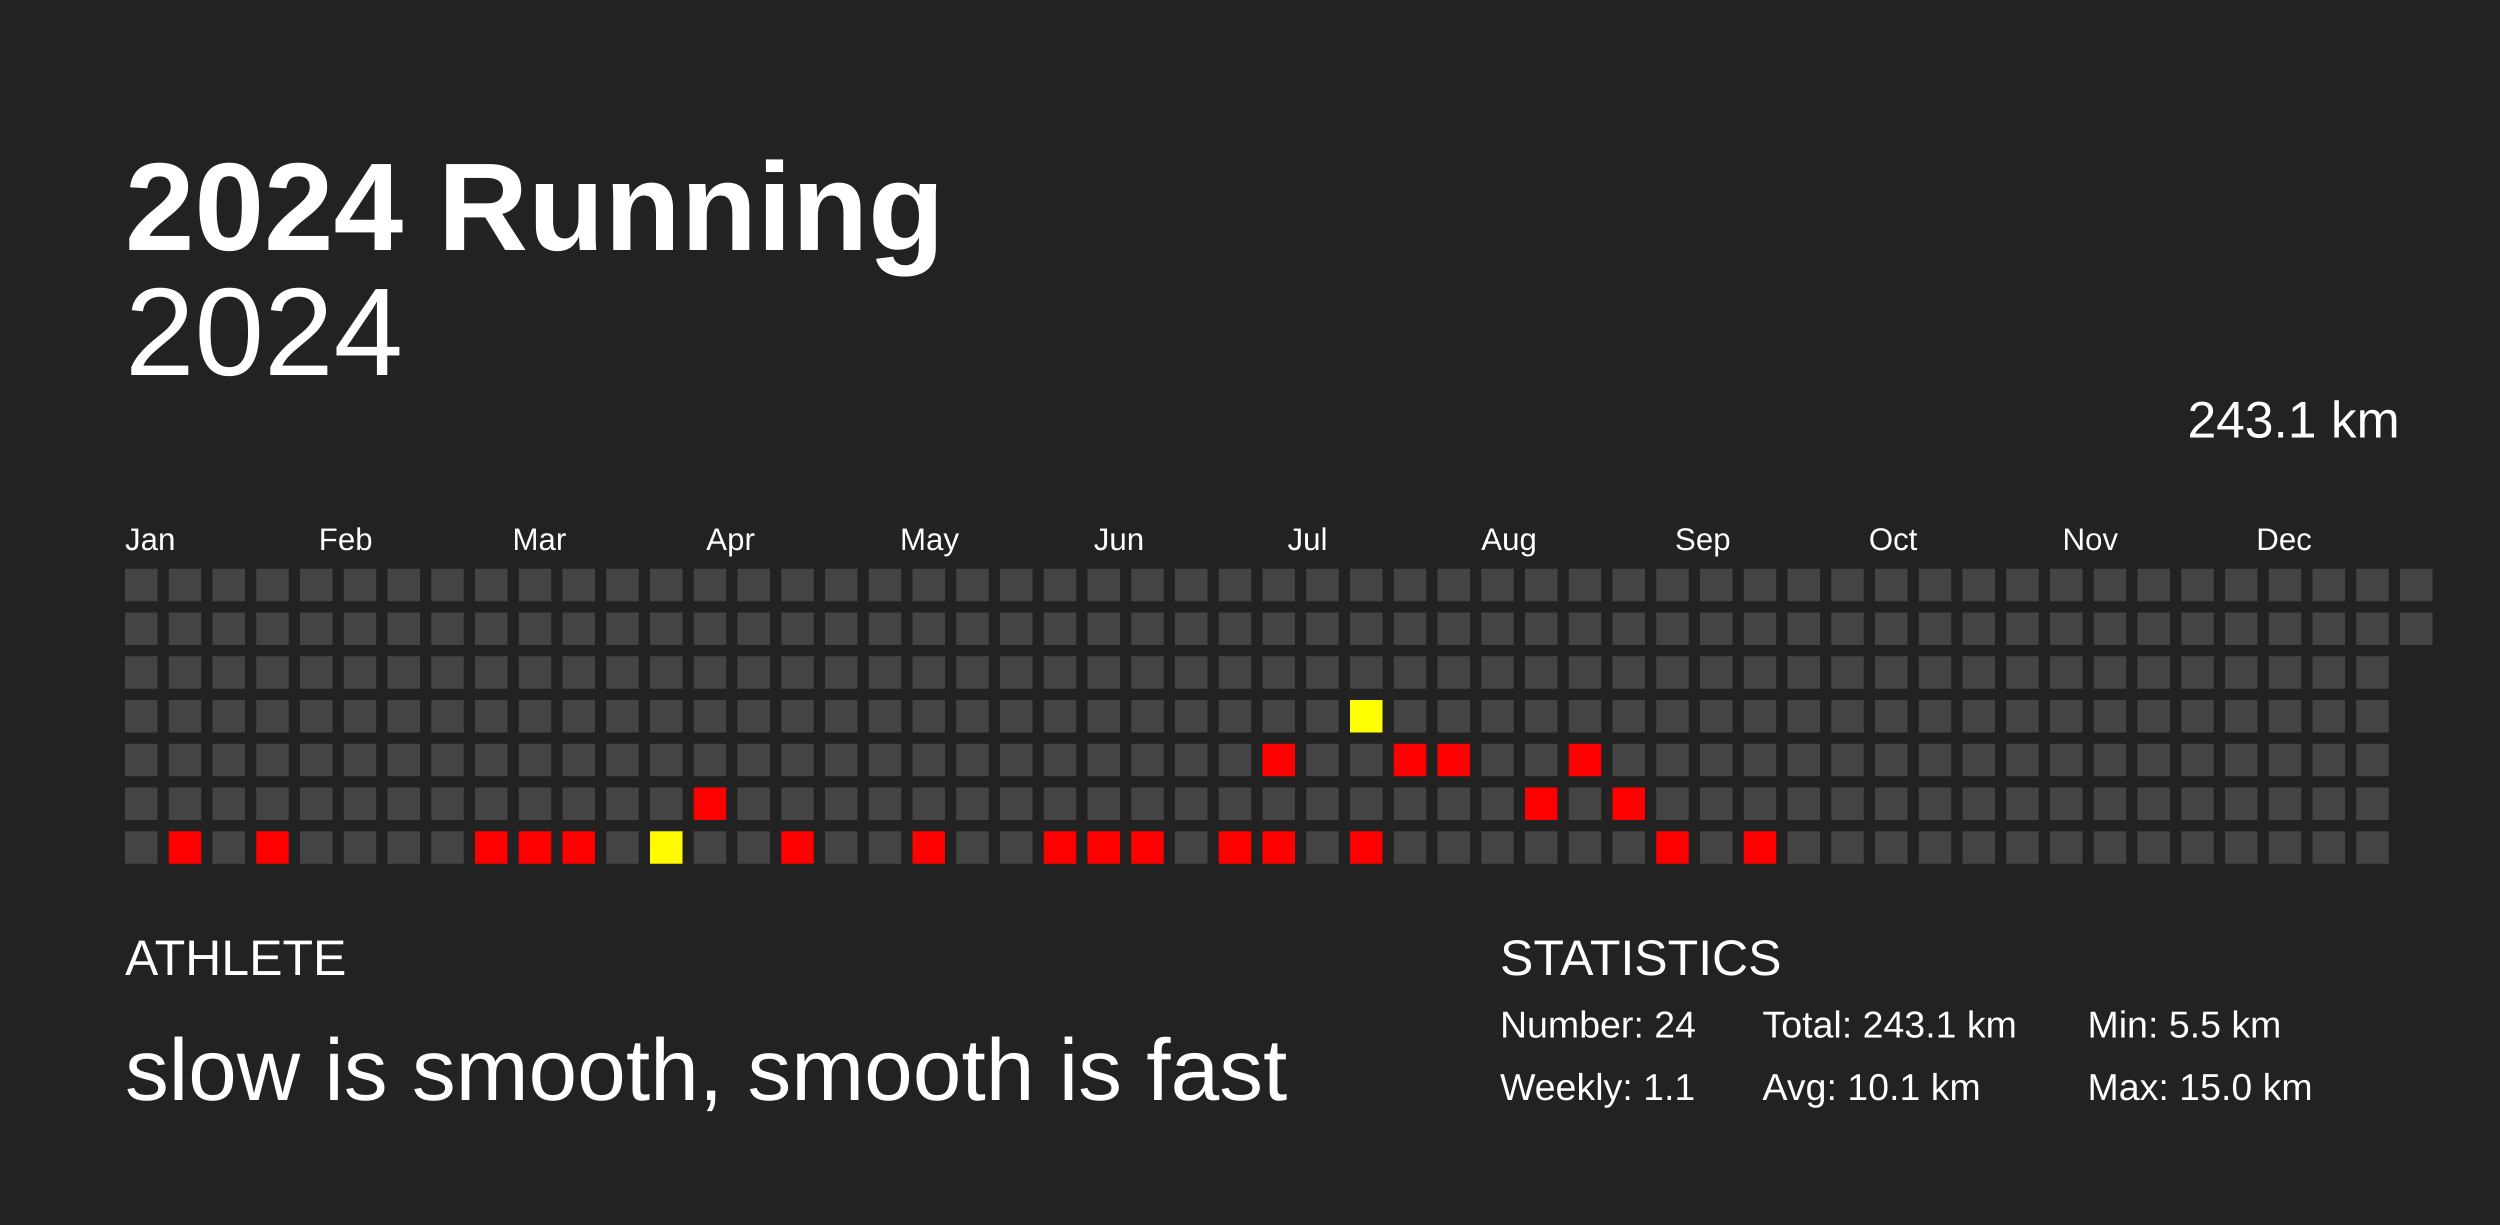
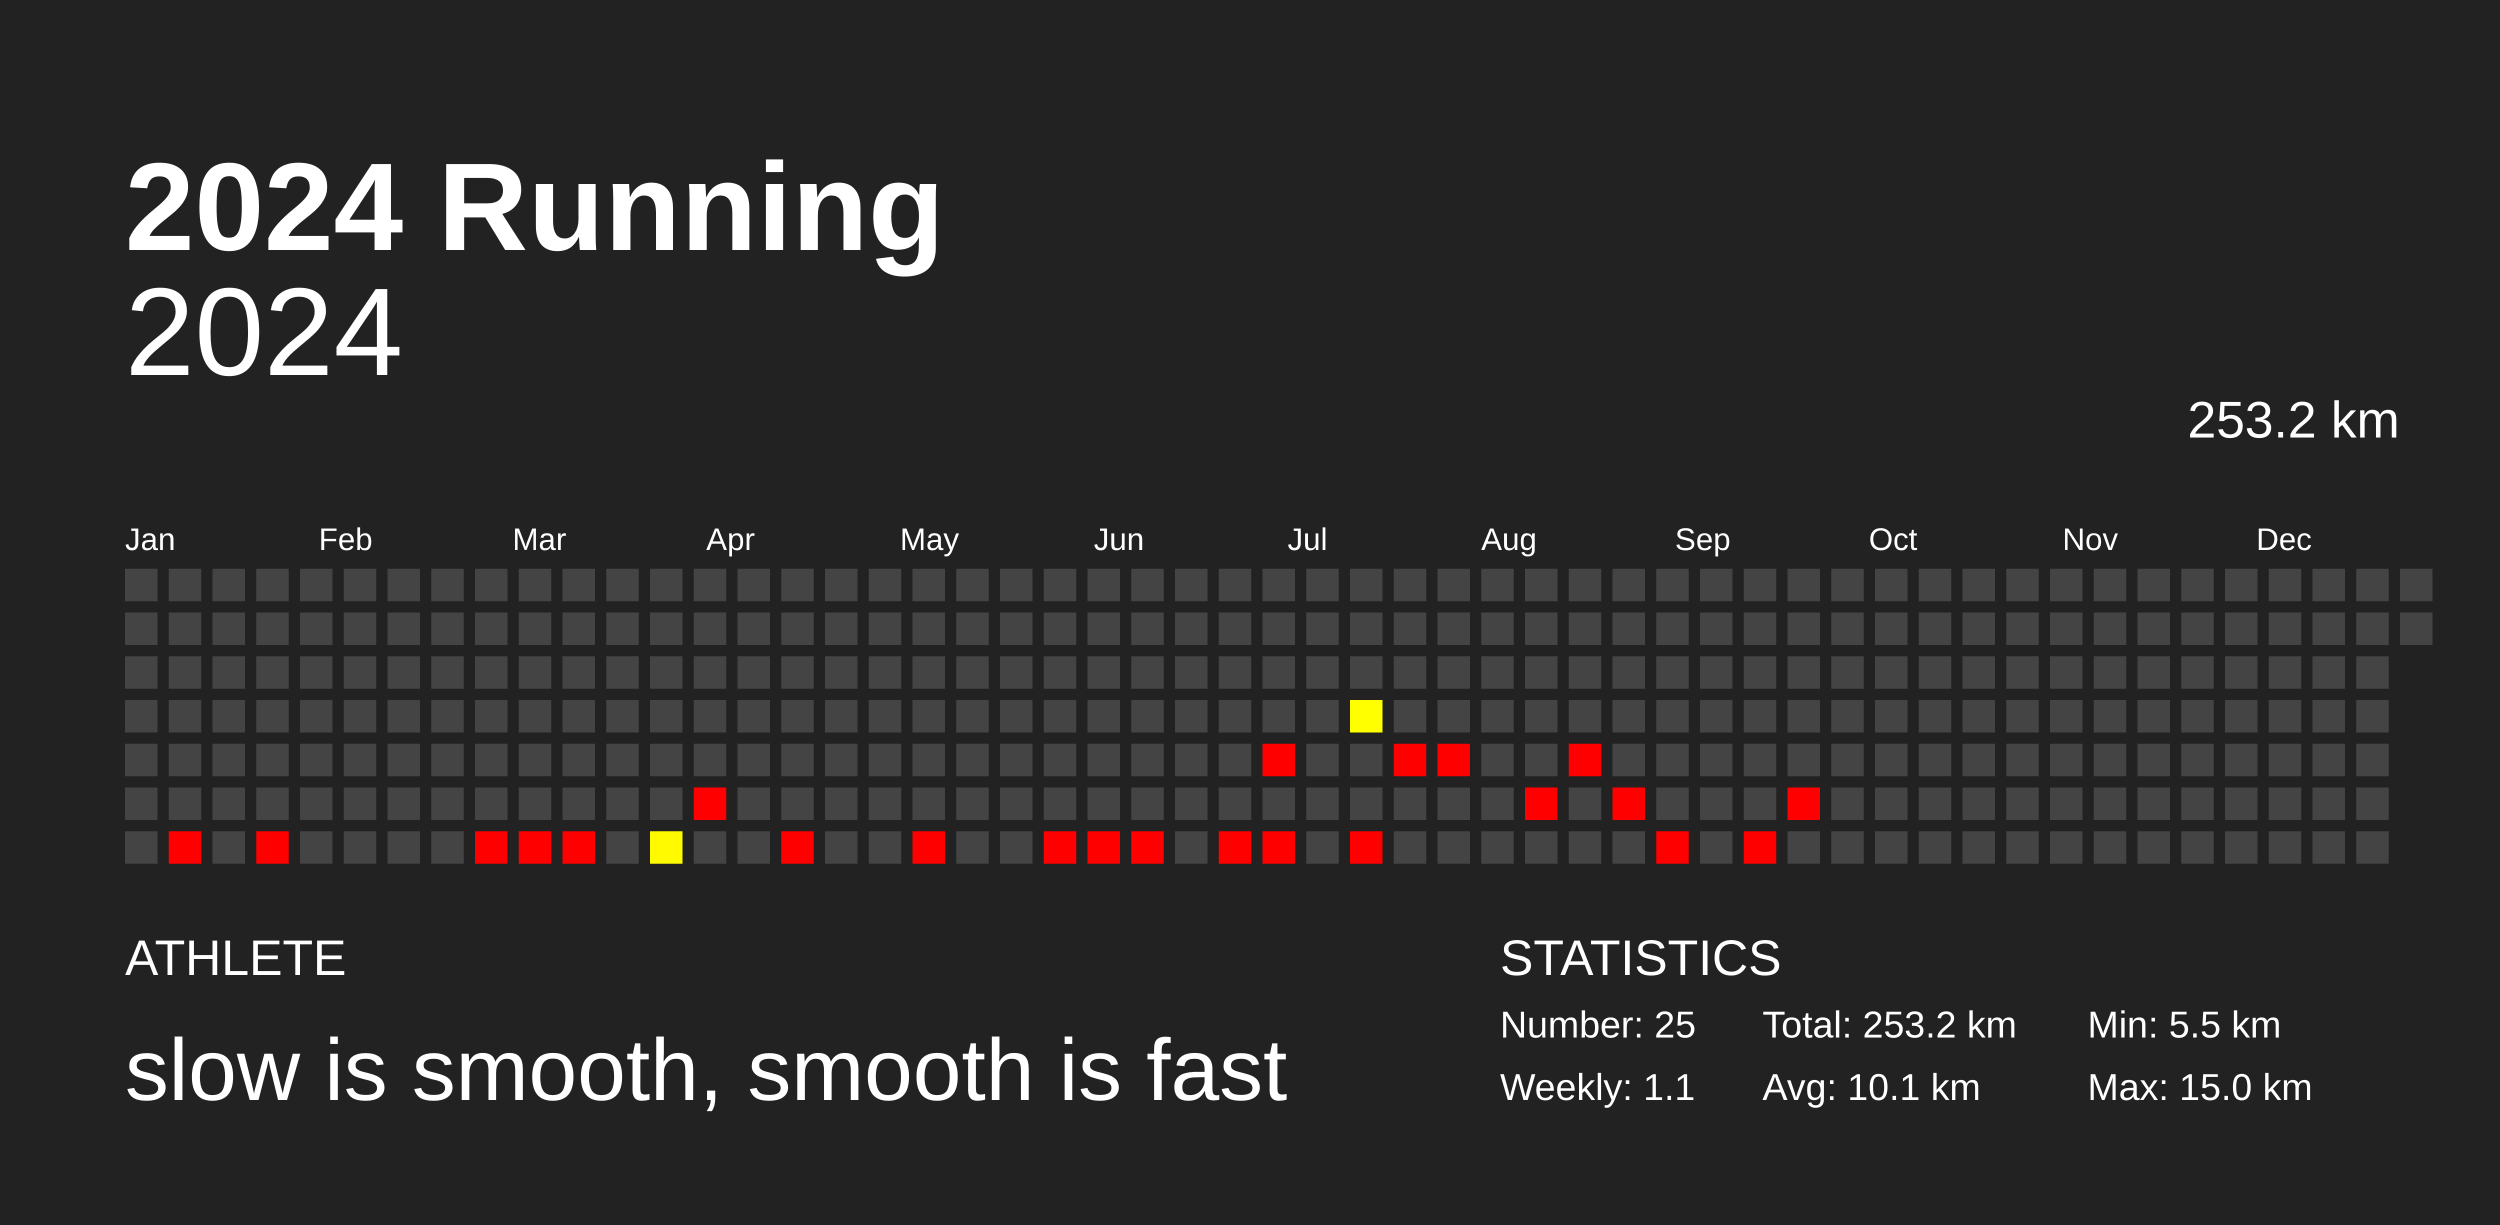
<svg xmlns="http://www.w3.org/2000/svg" baseProfile="full" height="98mm" version="1.1" viewBox="0,0,200,98" width="200mm">
  <defs />
  <rect fill="#222222" height="98" width="200" x="0" y="0" />
  <text fill="#FFFFFF" style="font-size:10px; font-family:Arial; font-weight:bold;" x="10" y="20">2024 Running</text>
  <text fill="#FFFFFF" style="font-size:4px; font-family:Arial" x="10" y="78">ATHLETE</text>
  <text fill="#FFFFFF" style="font-size:7px; font-family:Arial" x="10" y="88">slow is smooth, smooth is fast</text>
  <text fill="#FFFFFF" style="font-size:4px; font-family:Arial" x="120" y="78">STATISTICS</text>
-   <text fill="#FFFFFF" style="font-size:3px; font-family:Arial" x="120" y="83">Number: 24</text>
+   <text fill="#FFFFFF" style="font-size:3px; font-family:Arial" x="120" y="83">Number: 25</text>
  <text fill="#FFFFFF" style="font-size:3px; font-family:Arial" x="120" y="88">Weekly: 1.1</text>
-   <text fill="#FFFFFF" style="font-size:3px; font-family:Arial" x="141" y="83">Total: 243.1 km</text>
+   <text fill="#FFFFFF" style="font-size:3px; font-family:Arial" x="141" y="83">Total: 253.2 km</text>
  <text fill="#FFFFFF" style="font-size:3px; font-family:Arial" x="141" y="88">Avg: 10.1 km</text>
  <text fill="#FFFFFF" style="font-size:3px; font-family:Arial" x="167" y="83">Min: 5.5 km</text>
  <text fill="#FFFFFF" style="font-size:3px; font-family:Arial" x="167" y="88">Max: 15.0 km</text>
  <text alignment-baseline="hanging" fill="#FFFFFF" style="font-size:10.0px; font-family:Arial;" x="10" y="30">2024</text>
-   <text alignment-baseline="hanging" fill="#FFFFFF" style="font-size:4.125px; font-family:Arial;" x="175" y="35">243.1 km</text>
+   <text alignment-baseline="hanging" fill="#FFFFFF" style="font-size:4.125px; font-family:Arial;" x="175" y="35">253.2 km</text>
  <text fill="#FFFFFF" style="font-size:2.5px; font-family:Arial" x="10.0" y="44">Jan</text>
  <text fill="#FFFFFF" style="font-size:2.5px; font-family:Arial" x="25.5" y="44">Feb</text>
  <text fill="#FFFFFF" style="font-size:2.5px; font-family:Arial" x="41.0" y="44">Mar</text>
  <text fill="#FFFFFF" style="font-size:2.5px; font-family:Arial" x="56.5" y="44">Apr</text>
  <text fill="#FFFFFF" style="font-size:2.5px; font-family:Arial" x="72.0" y="44">May</text>
  <text fill="#FFFFFF" style="font-size:2.5px; font-family:Arial" x="87.5" y="44">Jun</text>
  <text fill="#FFFFFF" style="font-size:2.5px; font-family:Arial" x="103.0" y="44">Jul</text>
  <text fill="#FFFFFF" style="font-size:2.5px; font-family:Arial" x="118.5" y="44">Aug</text>
  <text fill="#FFFFFF" style="font-size:2.5px; font-family:Arial" x="134.0" y="44">Sep</text>
  <text fill="#FFFFFF" style="font-size:2.5px; font-family:Arial" x="149.5" y="44">Oct</text>
  <text fill="#FFFFFF" style="font-size:2.5px; font-family:Arial" x="165.0" y="44">Nov</text>
  <text fill="#FFFFFF" style="font-size:2.5px; font-family:Arial" x="180.5" y="44">Dec</text>
  <rect fill="#444444" height="2.6" width="2.6" x="10.0" y="45.5" />
  <rect fill="#444444" height="2.6" width="2.6" x="10.0" y="49.0" />
  <rect fill="#444444" height="2.6" width="2.6" x="10.0" y="52.5" />
  <rect fill="#444444" height="2.6" width="2.6" x="10.0" y="56.0" />
  <rect fill="#444444" height="2.6" width="2.6" x="10.0" y="59.5" />
  <rect fill="#444444" height="2.6" width="2.6" x="10.0" y="63.0" />
  <rect fill="#444444" height="2.6" width="2.6" x="10.0" y="66.5" />
  <rect fill="#444444" height="2.6" width="2.6" x="13.5" y="45.5" />
  <rect fill="#444444" height="2.6" width="2.6" x="13.5" y="49.0" />
  <rect fill="#444444" height="2.6" width="2.6" x="13.5" y="52.5" />
  <rect fill="#444444" height="2.6" width="2.6" x="13.5" y="56.0" />
  <rect fill="#444444" height="2.6" width="2.6" x="13.5" y="59.5" />
  <rect fill="#444444" height="2.6" width="2.6" x="13.5" y="63.0" />
  <rect fill="red" height="2.6" width="2.6" x="13.5" y="66.5" />
  <rect fill="#444444" height="2.6" width="2.6" x="17.0" y="45.5" />
  <rect fill="#444444" height="2.6" width="2.6" x="17.0" y="49.0" />
  <rect fill="#444444" height="2.6" width="2.6" x="17.0" y="52.5" />
  <rect fill="#444444" height="2.6" width="2.6" x="17.0" y="56.0" />
  <rect fill="#444444" height="2.6" width="2.6" x="17.0" y="59.5" />
  <rect fill="#444444" height="2.6" width="2.6" x="17.0" y="63.0" />
  <rect fill="#444444" height="2.6" width="2.6" x="17.0" y="66.5" />
  <rect fill="#444444" height="2.6" width="2.6" x="20.5" y="45.5" />
  <rect fill="#444444" height="2.6" width="2.6" x="20.5" y="49.0" />
  <rect fill="#444444" height="2.6" width="2.6" x="20.5" y="52.5" />
  <rect fill="#444444" height="2.6" width="2.6" x="20.5" y="56.0" />
  <rect fill="#444444" height="2.6" width="2.6" x="20.5" y="59.5" />
  <rect fill="#444444" height="2.6" width="2.6" x="20.5" y="63.0" />
  <rect fill="red" height="2.6" width="2.6" x="20.5" y="66.5" />
  <rect fill="#444444" height="2.6" width="2.6" x="24.0" y="45.5" />
  <rect fill="#444444" height="2.6" width="2.6" x="24.0" y="49.0" />
  <rect fill="#444444" height="2.6" width="2.6" x="24.0" y="52.5" />
  <rect fill="#444444" height="2.6" width="2.6" x="24.0" y="56.0" />
  <rect fill="#444444" height="2.6" width="2.6" x="24.0" y="59.5" />
  <rect fill="#444444" height="2.6" width="2.6" x="24.0" y="63.0" />
  <rect fill="#444444" height="2.6" width="2.6" x="24.0" y="66.5" />
  <rect fill="#444444" height="2.6" width="2.6" x="27.5" y="45.5" />
  <rect fill="#444444" height="2.6" width="2.6" x="27.5" y="49.0" />
  <rect fill="#444444" height="2.6" width="2.6" x="27.5" y="52.5" />
  <rect fill="#444444" height="2.6" width="2.6" x="27.5" y="56.0" />
  <rect fill="#444444" height="2.6" width="2.6" x="27.5" y="59.5" />
  <rect fill="#444444" height="2.6" width="2.6" x="27.5" y="63.0" />
  <rect fill="#444444" height="2.6" width="2.6" x="27.5" y="66.5" />
  <rect fill="#444444" height="2.6" width="2.6" x="31.0" y="45.5" />
  <rect fill="#444444" height="2.6" width="2.6" x="31.0" y="49.0" />
  <rect fill="#444444" height="2.6" width="2.6" x="31.0" y="52.5" />
  <rect fill="#444444" height="2.6" width="2.6" x="31.0" y="56.0" />
  <rect fill="#444444" height="2.6" width="2.6" x="31.0" y="59.5" />
  <rect fill="#444444" height="2.6" width="2.6" x="31.0" y="63.0" />
  <rect fill="#444444" height="2.6" width="2.6" x="31.0" y="66.5" />
  <rect fill="#444444" height="2.6" width="2.6" x="34.5" y="45.5" />
  <rect fill="#444444" height="2.6" width="2.6" x="34.5" y="49.0" />
  <rect fill="#444444" height="2.6" width="2.6" x="34.5" y="52.5" />
  <rect fill="#444444" height="2.6" width="2.6" x="34.5" y="56.0" />
  <rect fill="#444444" height="2.6" width="2.6" x="34.5" y="59.5" />
  <rect fill="#444444" height="2.6" width="2.6" x="34.5" y="63.0" />
  <rect fill="#444444" height="2.6" width="2.6" x="34.5" y="66.5" />
  <rect fill="#444444" height="2.6" width="2.6" x="38.0" y="45.5" />
  <rect fill="#444444" height="2.6" width="2.6" x="38.0" y="49.0" />
  <rect fill="#444444" height="2.6" width="2.6" x="38.0" y="52.5" />
  <rect fill="#444444" height="2.6" width="2.6" x="38.0" y="56.0" />
  <rect fill="#444444" height="2.6" width="2.6" x="38.0" y="59.5" />
  <rect fill="#444444" height="2.6" width="2.6" x="38.0" y="63.0" />
  <rect fill="red" height="2.6" width="2.6" x="38.0" y="66.5" />
  <rect fill="#444444" height="2.6" width="2.6" x="41.5" y="45.5" />
  <rect fill="#444444" height="2.6" width="2.6" x="41.5" y="49.0" />
  <rect fill="#444444" height="2.6" width="2.6" x="41.5" y="52.5" />
  <rect fill="#444444" height="2.6" width="2.6" x="41.5" y="56.0" />
  <rect fill="#444444" height="2.6" width="2.6" x="41.5" y="59.5" />
  <rect fill="#444444" height="2.6" width="2.6" x="41.5" y="63.0" />
  <rect fill="red" height="2.6" width="2.6" x="41.5" y="66.5" />
  <rect fill="#444444" height="2.6" width="2.6" x="45.0" y="45.5" />
  <rect fill="#444444" height="2.6" width="2.6" x="45.0" y="49.0" />
  <rect fill="#444444" height="2.6" width="2.6" x="45.0" y="52.5" />
  <rect fill="#444444" height="2.6" width="2.6" x="45.0" y="56.0" />
  <rect fill="#444444" height="2.6" width="2.6" x="45.0" y="59.5" />
  <rect fill="#444444" height="2.6" width="2.6" x="45.0" y="63.0" />
  <rect fill="red" height="2.6" width="2.6" x="45.0" y="66.5" />
  <rect fill="#444444" height="2.6" width="2.6" x="48.5" y="45.5" />
  <rect fill="#444444" height="2.6" width="2.6" x="48.5" y="49.0" />
  <rect fill="#444444" height="2.6" width="2.6" x="48.5" y="52.5" />
  <rect fill="#444444" height="2.6" width="2.6" x="48.5" y="56.0" />
  <rect fill="#444444" height="2.6" width="2.6" x="48.5" y="59.5" />
  <rect fill="#444444" height="2.6" width="2.6" x="48.5" y="63.0" />
  <rect fill="#444444" height="2.6" width="2.6" x="48.5" y="66.5" />
  <rect fill="#444444" height="2.6" width="2.6" x="52.0" y="45.5" />
  <rect fill="#444444" height="2.6" width="2.6" x="52.0" y="49.0" />
  <rect fill="#444444" height="2.6" width="2.6" x="52.0" y="52.5" />
  <rect fill="#444444" height="2.6" width="2.6" x="52.0" y="56.0" />
  <rect fill="#444444" height="2.6" width="2.6" x="52.0" y="59.5" />
  <rect fill="#444444" height="2.6" width="2.6" x="52.0" y="63.0" />
  <rect fill="#fffa00" height="2.6" width="2.6" x="52.0" y="66.5" />
  <rect fill="#444444" height="2.6" width="2.6" x="55.5" y="45.5" />
  <rect fill="#444444" height="2.6" width="2.6" x="55.5" y="49.0" />
  <rect fill="#444444" height="2.6" width="2.6" x="55.5" y="52.5" />
  <rect fill="#444444" height="2.6" width="2.6" x="55.5" y="56.0" />
  <rect fill="#444444" height="2.6" width="2.6" x="55.5" y="59.5" />
  <rect fill="red" height="2.6" width="2.6" x="55.5" y="63.0" />
  <rect fill="#444444" height="2.6" width="2.6" x="55.5" y="66.5" />
  <rect fill="#444444" height="2.6" width="2.6" x="59.0" y="45.5" />
  <rect fill="#444444" height="2.6" width="2.6" x="59.0" y="49.0" />
  <rect fill="#444444" height="2.6" width="2.6" x="59.0" y="52.5" />
  <rect fill="#444444" height="2.6" width="2.6" x="59.0" y="56.0" />
  <rect fill="#444444" height="2.6" width="2.6" x="59.0" y="59.5" />
  <rect fill="#444444" height="2.6" width="2.6" x="59.0" y="63.0" />
  <rect fill="#444444" height="2.6" width="2.6" x="59.0" y="66.5" />
  <rect fill="#444444" height="2.6" width="2.6" x="62.5" y="45.5" />
  <rect fill="#444444" height="2.6" width="2.6" x="62.5" y="49.0" />
  <rect fill="#444444" height="2.6" width="2.6" x="62.5" y="52.5" />
  <rect fill="#444444" height="2.6" width="2.6" x="62.5" y="56.0" />
  <rect fill="#444444" height="2.6" width="2.6" x="62.5" y="59.5" />
  <rect fill="#444444" height="2.6" width="2.6" x="62.5" y="63.0" />
  <rect fill="red" height="2.6" width="2.6" x="62.5" y="66.5" />
  <rect fill="#444444" height="2.6" width="2.6" x="66.0" y="45.5" />
  <rect fill="#444444" height="2.6" width="2.6" x="66.0" y="49.0" />
  <rect fill="#444444" height="2.6" width="2.6" x="66.0" y="52.5" />
  <rect fill="#444444" height="2.6" width="2.6" x="66.0" y="56.0" />
  <rect fill="#444444" height="2.6" width="2.6" x="66.0" y="59.5" />
  <rect fill="#444444" height="2.6" width="2.6" x="66.0" y="63.0" />
  <rect fill="#444444" height="2.6" width="2.6" x="66.0" y="66.5" />
  <rect fill="#444444" height="2.6" width="2.6" x="69.5" y="45.5" />
  <rect fill="#444444" height="2.6" width="2.6" x="69.5" y="49.0" />
  <rect fill="#444444" height="2.6" width="2.6" x="69.5" y="52.5" />
  <rect fill="#444444" height="2.6" width="2.6" x="69.5" y="56.0" />
  <rect fill="#444444" height="2.6" width="2.6" x="69.5" y="59.5" />
  <rect fill="#444444" height="2.6" width="2.6" x="69.5" y="63.0" />
  <rect fill="#444444" height="2.6" width="2.6" x="69.5" y="66.5" />
  <rect fill="#444444" height="2.6" width="2.6" x="73.0" y="45.5" />
  <rect fill="#444444" height="2.6" width="2.6" x="73.0" y="49.0" />
  <rect fill="#444444" height="2.6" width="2.6" x="73.0" y="52.5" />
  <rect fill="#444444" height="2.6" width="2.6" x="73.0" y="56.0" />
  <rect fill="#444444" height="2.6" width="2.6" x="73.0" y="59.5" />
  <rect fill="#444444" height="2.6" width="2.6" x="73.0" y="63.0" />
  <rect fill="red" height="2.6" width="2.6" x="73.0" y="66.5" />
  <rect fill="#444444" height="2.6" width="2.6" x="76.5" y="45.5" />
  <rect fill="#444444" height="2.6" width="2.6" x="76.5" y="49.0" />
  <rect fill="#444444" height="2.6" width="2.6" x="76.5" y="52.5" />
  <rect fill="#444444" height="2.6" width="2.6" x="76.5" y="56.0" />
  <rect fill="#444444" height="2.6" width="2.6" x="76.5" y="59.5" />
  <rect fill="#444444" height="2.6" width="2.6" x="76.5" y="63.0" />
  <rect fill="#444444" height="2.6" width="2.6" x="76.5" y="66.5" />
  <rect fill="#444444" height="2.6" width="2.6" x="80.0" y="45.5" />
  <rect fill="#444444" height="2.6" width="2.6" x="80.0" y="49.0" />
  <rect fill="#444444" height="2.6" width="2.6" x="80.0" y="52.5" />
  <rect fill="#444444" height="2.6" width="2.6" x="80.0" y="56.0" />
  <rect fill="#444444" height="2.6" width="2.6" x="80.0" y="59.5" />
  <rect fill="#444444" height="2.6" width="2.6" x="80.0" y="63.0" />
  <rect fill="#444444" height="2.6" width="2.6" x="80.0" y="66.5" />
  <rect fill="#444444" height="2.6" width="2.6" x="83.5" y="45.5" />
  <rect fill="#444444" height="2.6" width="2.6" x="83.5" y="49.0" />
  <rect fill="#444444" height="2.6" width="2.6" x="83.5" y="52.5" />
  <rect fill="#444444" height="2.6" width="2.6" x="83.5" y="56.0" />
  <rect fill="#444444" height="2.6" width="2.6" x="83.5" y="59.5" />
  <rect fill="#444444" height="2.6" width="2.6" x="83.5" y="63.0" />
  <rect fill="red" height="2.6" width="2.6" x="83.5" y="66.5" />
  <rect fill="#444444" height="2.6" width="2.6" x="87.0" y="45.5" />
  <rect fill="#444444" height="2.6" width="2.6" x="87.0" y="49.0" />
  <rect fill="#444444" height="2.6" width="2.6" x="87.0" y="52.5" />
  <rect fill="#444444" height="2.6" width="2.6" x="87.0" y="56.0" />
  <rect fill="#444444" height="2.6" width="2.6" x="87.0" y="59.5" />
  <rect fill="#444444" height="2.6" width="2.6" x="87.0" y="63.0" />
  <rect fill="red" height="2.6" width="2.6" x="87.0" y="66.5" />
  <rect fill="#444444" height="2.6" width="2.6" x="90.5" y="45.5" />
  <rect fill="#444444" height="2.6" width="2.6" x="90.5" y="49.0" />
  <rect fill="#444444" height="2.6" width="2.6" x="90.5" y="52.5" />
  <rect fill="#444444" height="2.6" width="2.6" x="90.5" y="56.0" />
  <rect fill="#444444" height="2.6" width="2.6" x="90.5" y="59.5" />
  <rect fill="#444444" height="2.6" width="2.6" x="90.5" y="63.0" />
  <rect fill="red" height="2.6" width="2.6" x="90.5" y="66.5" />
  <rect fill="#444444" height="2.6" width="2.6" x="94.0" y="45.5" />
  <rect fill="#444444" height="2.6" width="2.6" x="94.0" y="49.0" />
  <rect fill="#444444" height="2.6" width="2.6" x="94.0" y="52.5" />
  <rect fill="#444444" height="2.6" width="2.6" x="94.0" y="56.0" />
  <rect fill="#444444" height="2.6" width="2.6" x="94.0" y="59.5" />
  <rect fill="#444444" height="2.6" width="2.6" x="94.0" y="63.0" />
  <rect fill="#444444" height="2.6" width="2.6" x="94.0" y="66.5" />
  <rect fill="#444444" height="2.6" width="2.6" x="97.5" y="45.5" />
  <rect fill="#444444" height="2.6" width="2.6" x="97.5" y="49.0" />
  <rect fill="#444444" height="2.6" width="2.6" x="97.5" y="52.5" />
  <rect fill="#444444" height="2.6" width="2.6" x="97.5" y="56.0" />
  <rect fill="#444444" height="2.6" width="2.6" x="97.5" y="59.5" />
  <rect fill="#444444" height="2.6" width="2.6" x="97.5" y="63.0" />
  <rect fill="red" height="2.6" width="2.6" x="97.5" y="66.5" />
  <rect fill="#444444" height="2.6" width="2.6" x="101.0" y="45.5" />
  <rect fill="#444444" height="2.6" width="2.6" x="101.0" y="49.0" />
  <rect fill="#444444" height="2.6" width="2.6" x="101.0" y="52.5" />
  <rect fill="#444444" height="2.6" width="2.6" x="101.0" y="56.0" />
  <rect fill="red" height="2.6" width="2.6" x="101.0" y="59.5" />
  <rect fill="#444444" height="2.6" width="2.6" x="101.0" y="63.0" />
  <rect fill="red" height="2.6" width="2.6" x="101.0" y="66.5" />
  <rect fill="#444444" height="2.6" width="2.6" x="104.5" y="45.5" />
  <rect fill="#444444" height="2.6" width="2.6" x="104.5" y="49.0" />
  <rect fill="#444444" height="2.6" width="2.6" x="104.5" y="52.5" />
  <rect fill="#444444" height="2.6" width="2.6" x="104.5" y="56.0" />
  <rect fill="#444444" height="2.6" width="2.6" x="104.5" y="59.5" />
  <rect fill="#444444" height="2.6" width="2.6" x="104.5" y="63.0" />
  <rect fill="#444444" height="2.6" width="2.6" x="104.5" y="66.5" />
  <rect fill="#444444" height="2.6" width="2.6" x="108.0" y="45.5" />
  <rect fill="#444444" height="2.6" width="2.6" x="108.0" y="49.0" />
  <rect fill="#444444" height="2.6" width="2.6" x="108.0" y="52.5" />
  <rect fill="#ffff00" height="2.6" width="2.6" x="108.0" y="56.0" />
  <rect fill="#444444" height="2.6" width="2.6" x="108.0" y="59.5" />
  <rect fill="#444444" height="2.6" width="2.6" x="108.0" y="63.0" />
  <rect fill="red" height="2.6" width="2.6" x="108.0" y="66.5" />
  <rect fill="#444444" height="2.6" width="2.6" x="111.5" y="45.5" />
  <rect fill="#444444" height="2.6" width="2.6" x="111.5" y="49.0" />
  <rect fill="#444444" height="2.6" width="2.6" x="111.5" y="52.5" />
  <rect fill="#444444" height="2.6" width="2.6" x="111.5" y="56.0" />
  <rect fill="red" height="2.6" width="2.6" x="111.5" y="59.5" />
  <rect fill="#444444" height="2.6" width="2.6" x="111.5" y="63.0" />
  <rect fill="#444444" height="2.6" width="2.6" x="111.5" y="66.5" />
  <rect fill="#444444" height="2.6" width="2.6" x="115.0" y="45.5" />
  <rect fill="#444444" height="2.6" width="2.6" x="115.0" y="49.0" />
  <rect fill="#444444" height="2.6" width="2.6" x="115.0" y="52.5" />
  <rect fill="#444444" height="2.6" width="2.6" x="115.0" y="56.0" />
  <rect fill="red" height="2.6" width="2.6" x="115.0" y="59.5" />
  <rect fill="#444444" height="2.6" width="2.6" x="115.0" y="63.0" />
  <rect fill="#444444" height="2.6" width="2.6" x="115.0" y="66.5" />
  <rect fill="#444444" height="2.6" width="2.6" x="118.5" y="45.5" />
  <rect fill="#444444" height="2.6" width="2.6" x="118.5" y="49.0" />
  <rect fill="#444444" height="2.6" width="2.6" x="118.5" y="52.5" />
  <rect fill="#444444" height="2.6" width="2.6" x="118.5" y="56.0" />
  <rect fill="#444444" height="2.6" width="2.6" x="118.5" y="59.5" />
  <rect fill="#444444" height="2.6" width="2.6" x="118.5" y="63.0" />
  <rect fill="#444444" height="2.6" width="2.6" x="118.5" y="66.5" />
  <rect fill="#444444" height="2.6" width="2.6" x="122.0" y="45.5" />
  <rect fill="#444444" height="2.6" width="2.6" x="122.0" y="49.0" />
  <rect fill="#444444" height="2.6" width="2.6" x="122.0" y="52.5" />
  <rect fill="#444444" height="2.6" width="2.6" x="122.0" y="56.0" />
  <rect fill="#444444" height="2.6" width="2.6" x="122.0" y="59.5" />
  <rect fill="red" height="2.6" width="2.6" x="122.0" y="63.0" />
  <rect fill="#444444" height="2.6" width="2.6" x="122.0" y="66.5" />
  <rect fill="#444444" height="2.6" width="2.6" x="125.5" y="45.5" />
  <rect fill="#444444" height="2.6" width="2.6" x="125.5" y="49.0" />
  <rect fill="#444444" height="2.6" width="2.6" x="125.5" y="52.5" />
  <rect fill="#444444" height="2.6" width="2.6" x="125.5" y="56.0" />
  <rect fill="red" height="2.6" width="2.6" x="125.5" y="59.5" />
  <rect fill="#444444" height="2.6" width="2.6" x="125.5" y="63.0" />
  <rect fill="#444444" height="2.6" width="2.6" x="125.5" y="66.5" />
  <rect fill="#444444" height="2.6" width="2.6" x="129.0" y="45.5" />
  <rect fill="#444444" height="2.6" width="2.6" x="129.0" y="49.0" />
  <rect fill="#444444" height="2.6" width="2.6" x="129.0" y="52.5" />
  <rect fill="#444444" height="2.6" width="2.6" x="129.0" y="56.0" />
  <rect fill="#444444" height="2.6" width="2.6" x="129.0" y="59.5" />
  <rect fill="red" height="2.6" width="2.6" x="129.0" y="63.0" />
  <rect fill="#444444" height="2.6" width="2.6" x="129.0" y="66.5" />
  <rect fill="#444444" height="2.6" width="2.6" x="132.5" y="45.5" />
  <rect fill="#444444" height="2.6" width="2.6" x="132.5" y="49.0" />
  <rect fill="#444444" height="2.6" width="2.6" x="132.5" y="52.5" />
  <rect fill="#444444" height="2.6" width="2.6" x="132.5" y="56.0" />
  <rect fill="#444444" height="2.6" width="2.6" x="132.5" y="59.5" />
  <rect fill="#444444" height="2.6" width="2.6" x="132.5" y="63.0" />
  <rect fill="red" height="2.6" width="2.6" x="132.5" y="66.5" />
  <rect fill="#444444" height="2.6" width="2.6" x="136.0" y="45.5" />
  <rect fill="#444444" height="2.6" width="2.6" x="136.0" y="49.0" />
  <rect fill="#444444" height="2.6" width="2.6" x="136.0" y="52.5" />
  <rect fill="#444444" height="2.6" width="2.6" x="136.0" y="56.0" />
  <rect fill="#444444" height="2.6" width="2.6" x="136.0" y="59.5" />
  <rect fill="#444444" height="2.6" width="2.6" x="136.0" y="63.0" />
  <rect fill="#444444" height="2.6" width="2.6" x="136.0" y="66.5" />
  <rect fill="#444444" height="2.6" width="2.6" x="139.5" y="45.5" />
  <rect fill="#444444" height="2.6" width="2.6" x="139.5" y="49.0" />
  <rect fill="#444444" height="2.6" width="2.6" x="139.5" y="52.5" />
  <rect fill="#444444" height="2.6" width="2.6" x="139.5" y="56.0" />
  <rect fill="#444444" height="2.6" width="2.6" x="139.5" y="59.5" />
  <rect fill="#444444" height="2.6" width="2.6" x="139.5" y="63.0" />
  <rect fill="red" height="2.6" width="2.6" x="139.5" y="66.5" />
  <rect fill="#444444" height="2.6" width="2.6" x="143.0" y="45.5" />
  <rect fill="#444444" height="2.6" width="2.6" x="143.0" y="49.0" />
  <rect fill="#444444" height="2.6" width="2.6" x="143.0" y="52.5" />
  <rect fill="#444444" height="2.6" width="2.6" x="143.0" y="56.0" />
  <rect fill="#444444" height="2.6" width="2.6" x="143.0" y="59.5" />
-   <rect fill="#444444" height="2.6" width="2.6" x="143.0" y="63.0" />
+   <rect fill="red" height="2.6" width="2.6" x="143.0" y="63.0" />
  <rect fill="#444444" height="2.6" width="2.6" x="143.0" y="66.5" />
  <rect fill="#444444" height="2.6" width="2.6" x="146.5" y="45.5" />
  <rect fill="#444444" height="2.6" width="2.6" x="146.5" y="49.0" />
  <rect fill="#444444" height="2.6" width="2.6" x="146.5" y="52.5" />
  <rect fill="#444444" height="2.6" width="2.6" x="146.5" y="56.0" />
  <rect fill="#444444" height="2.6" width="2.6" x="146.5" y="59.5" />
  <rect fill="#444444" height="2.6" width="2.6" x="146.5" y="63.0" />
  <rect fill="#444444" height="2.6" width="2.6" x="146.5" y="66.5" />
  <rect fill="#444444" height="2.6" width="2.6" x="150.0" y="45.5" />
  <rect fill="#444444" height="2.6" width="2.6" x="150.0" y="49.0" />
  <rect fill="#444444" height="2.6" width="2.6" x="150.0" y="52.5" />
  <rect fill="#444444" height="2.6" width="2.6" x="150.0" y="56.0" />
  <rect fill="#444444" height="2.6" width="2.6" x="150.0" y="59.5" />
  <rect fill="#444444" height="2.6" width="2.6" x="150.0" y="63.0" />
  <rect fill="#444444" height="2.6" width="2.6" x="150.0" y="66.5" />
  <rect fill="#444444" height="2.6" width="2.6" x="153.5" y="45.5" />
  <rect fill="#444444" height="2.6" width="2.6" x="153.5" y="49.0" />
  <rect fill="#444444" height="2.6" width="2.6" x="153.5" y="52.5" />
  <rect fill="#444444" height="2.6" width="2.6" x="153.5" y="56.0" />
  <rect fill="#444444" height="2.6" width="2.6" x="153.5" y="59.5" />
  <rect fill="#444444" height="2.6" width="2.6" x="153.5" y="63.0" />
  <rect fill="#444444" height="2.6" width="2.6" x="153.5" y="66.5" />
  <rect fill="#444444" height="2.6" width="2.6" x="157.0" y="45.5" />
  <rect fill="#444444" height="2.6" width="2.6" x="157.0" y="49.0" />
  <rect fill="#444444" height="2.6" width="2.6" x="157.0" y="52.5" />
  <rect fill="#444444" height="2.6" width="2.6" x="157.0" y="56.0" />
  <rect fill="#444444" height="2.6" width="2.6" x="157.0" y="59.5" />
  <rect fill="#444444" height="2.6" width="2.6" x="157.0" y="63.0" />
  <rect fill="#444444" height="2.6" width="2.6" x="157.0" y="66.5" />
  <rect fill="#444444" height="2.6" width="2.6" x="160.5" y="45.5" />
  <rect fill="#444444" height="2.6" width="2.6" x="160.5" y="49.0" />
  <rect fill="#444444" height="2.6" width="2.6" x="160.5" y="52.5" />
  <rect fill="#444444" height="2.6" width="2.6" x="160.5" y="56.0" />
  <rect fill="#444444" height="2.6" width="2.6" x="160.5" y="59.5" />
  <rect fill="#444444" height="2.6" width="2.6" x="160.5" y="63.0" />
  <rect fill="#444444" height="2.6" width="2.6" x="160.5" y="66.5" />
  <rect fill="#444444" height="2.6" width="2.6" x="164.0" y="45.5" />
  <rect fill="#444444" height="2.6" width="2.6" x="164.0" y="49.0" />
  <rect fill="#444444" height="2.6" width="2.6" x="164.0" y="52.5" />
  <rect fill="#444444" height="2.6" width="2.6" x="164.0" y="56.0" />
  <rect fill="#444444" height="2.6" width="2.6" x="164.0" y="59.5" />
  <rect fill="#444444" height="2.6" width="2.6" x="164.0" y="63.0" />
  <rect fill="#444444" height="2.6" width="2.6" x="164.0" y="66.5" />
  <rect fill="#444444" height="2.6" width="2.6" x="167.5" y="45.5" />
  <rect fill="#444444" height="2.6" width="2.6" x="167.5" y="49.0" />
  <rect fill="#444444" height="2.6" width="2.6" x="167.5" y="52.5" />
  <rect fill="#444444" height="2.6" width="2.6" x="167.5" y="56.0" />
  <rect fill="#444444" height="2.6" width="2.6" x="167.5" y="59.5" />
  <rect fill="#444444" height="2.6" width="2.6" x="167.5" y="63.0" />
  <rect fill="#444444" height="2.6" width="2.6" x="167.5" y="66.5" />
  <rect fill="#444444" height="2.6" width="2.6" x="171.0" y="45.5" />
  <rect fill="#444444" height="2.6" width="2.6" x="171.0" y="49.0" />
  <rect fill="#444444" height="2.6" width="2.6" x="171.0" y="52.5" />
  <rect fill="#444444" height="2.6" width="2.6" x="171.0" y="56.0" />
  <rect fill="#444444" height="2.6" width="2.6" x="171.0" y="59.5" />
  <rect fill="#444444" height="2.6" width="2.6" x="171.0" y="63.0" />
  <rect fill="#444444" height="2.6" width="2.6" x="171.0" y="66.5" />
  <rect fill="#444444" height="2.6" width="2.6" x="174.5" y="45.5" />
  <rect fill="#444444" height="2.6" width="2.6" x="174.5" y="49.0" />
  <rect fill="#444444" height="2.6" width="2.6" x="174.5" y="52.5" />
  <rect fill="#444444" height="2.6" width="2.6" x="174.5" y="56.0" />
  <rect fill="#444444" height="2.6" width="2.6" x="174.5" y="59.5" />
  <rect fill="#444444" height="2.6" width="2.6" x="174.5" y="63.0" />
  <rect fill="#444444" height="2.6" width="2.6" x="174.5" y="66.5" />
  <rect fill="#444444" height="2.6" width="2.6" x="178.0" y="45.5" />
  <rect fill="#444444" height="2.6" width="2.6" x="178.0" y="49.0" />
  <rect fill="#444444" height="2.6" width="2.6" x="178.0" y="52.5" />
  <rect fill="#444444" height="2.6" width="2.6" x="178.0" y="56.0" />
  <rect fill="#444444" height="2.6" width="2.6" x="178.0" y="59.5" />
  <rect fill="#444444" height="2.6" width="2.6" x="178.0" y="63.0" />
  <rect fill="#444444" height="2.6" width="2.6" x="178.0" y="66.5" />
  <rect fill="#444444" height="2.6" width="2.6" x="181.5" y="45.5" />
  <rect fill="#444444" height="2.6" width="2.6" x="181.5" y="49.0" />
  <rect fill="#444444" height="2.6" width="2.6" x="181.5" y="52.5" />
  <rect fill="#444444" height="2.6" width="2.6" x="181.5" y="56.0" />
  <rect fill="#444444" height="2.6" width="2.6" x="181.5" y="59.5" />
  <rect fill="#444444" height="2.6" width="2.6" x="181.5" y="63.0" />
  <rect fill="#444444" height="2.6" width="2.6" x="181.5" y="66.5" />
  <rect fill="#444444" height="2.6" width="2.6" x="185.0" y="45.5" />
  <rect fill="#444444" height="2.6" width="2.6" x="185.0" y="49.0" />
  <rect fill="#444444" height="2.6" width="2.6" x="185.0" y="52.5" />
  <rect fill="#444444" height="2.6" width="2.6" x="185.0" y="56.0" />
  <rect fill="#444444" height="2.6" width="2.6" x="185.0" y="59.5" />
  <rect fill="#444444" height="2.6" width="2.6" x="185.0" y="63.0" />
  <rect fill="#444444" height="2.6" width="2.6" x="185.0" y="66.5" />
  <rect fill="#444444" height="2.6" width="2.6" x="188.5" y="45.5" />
  <rect fill="#444444" height="2.6" width="2.6" x="188.5" y="49.0" />
  <rect fill="#444444" height="2.6" width="2.6" x="188.5" y="52.5" />
  <rect fill="#444444" height="2.6" width="2.6" x="188.5" y="56.0" />
  <rect fill="#444444" height="2.6" width="2.6" x="188.5" y="59.5" />
  <rect fill="#444444" height="2.6" width="2.6" x="188.5" y="63.0" />
  <rect fill="#444444" height="2.6" width="2.6" x="188.5" y="66.5" />
  <rect fill="#444444" height="2.6" width="2.6" x="192.0" y="45.5" />
  <rect fill="#444444" height="2.6" width="2.6" x="192.0" y="49.0" />
</svg>
